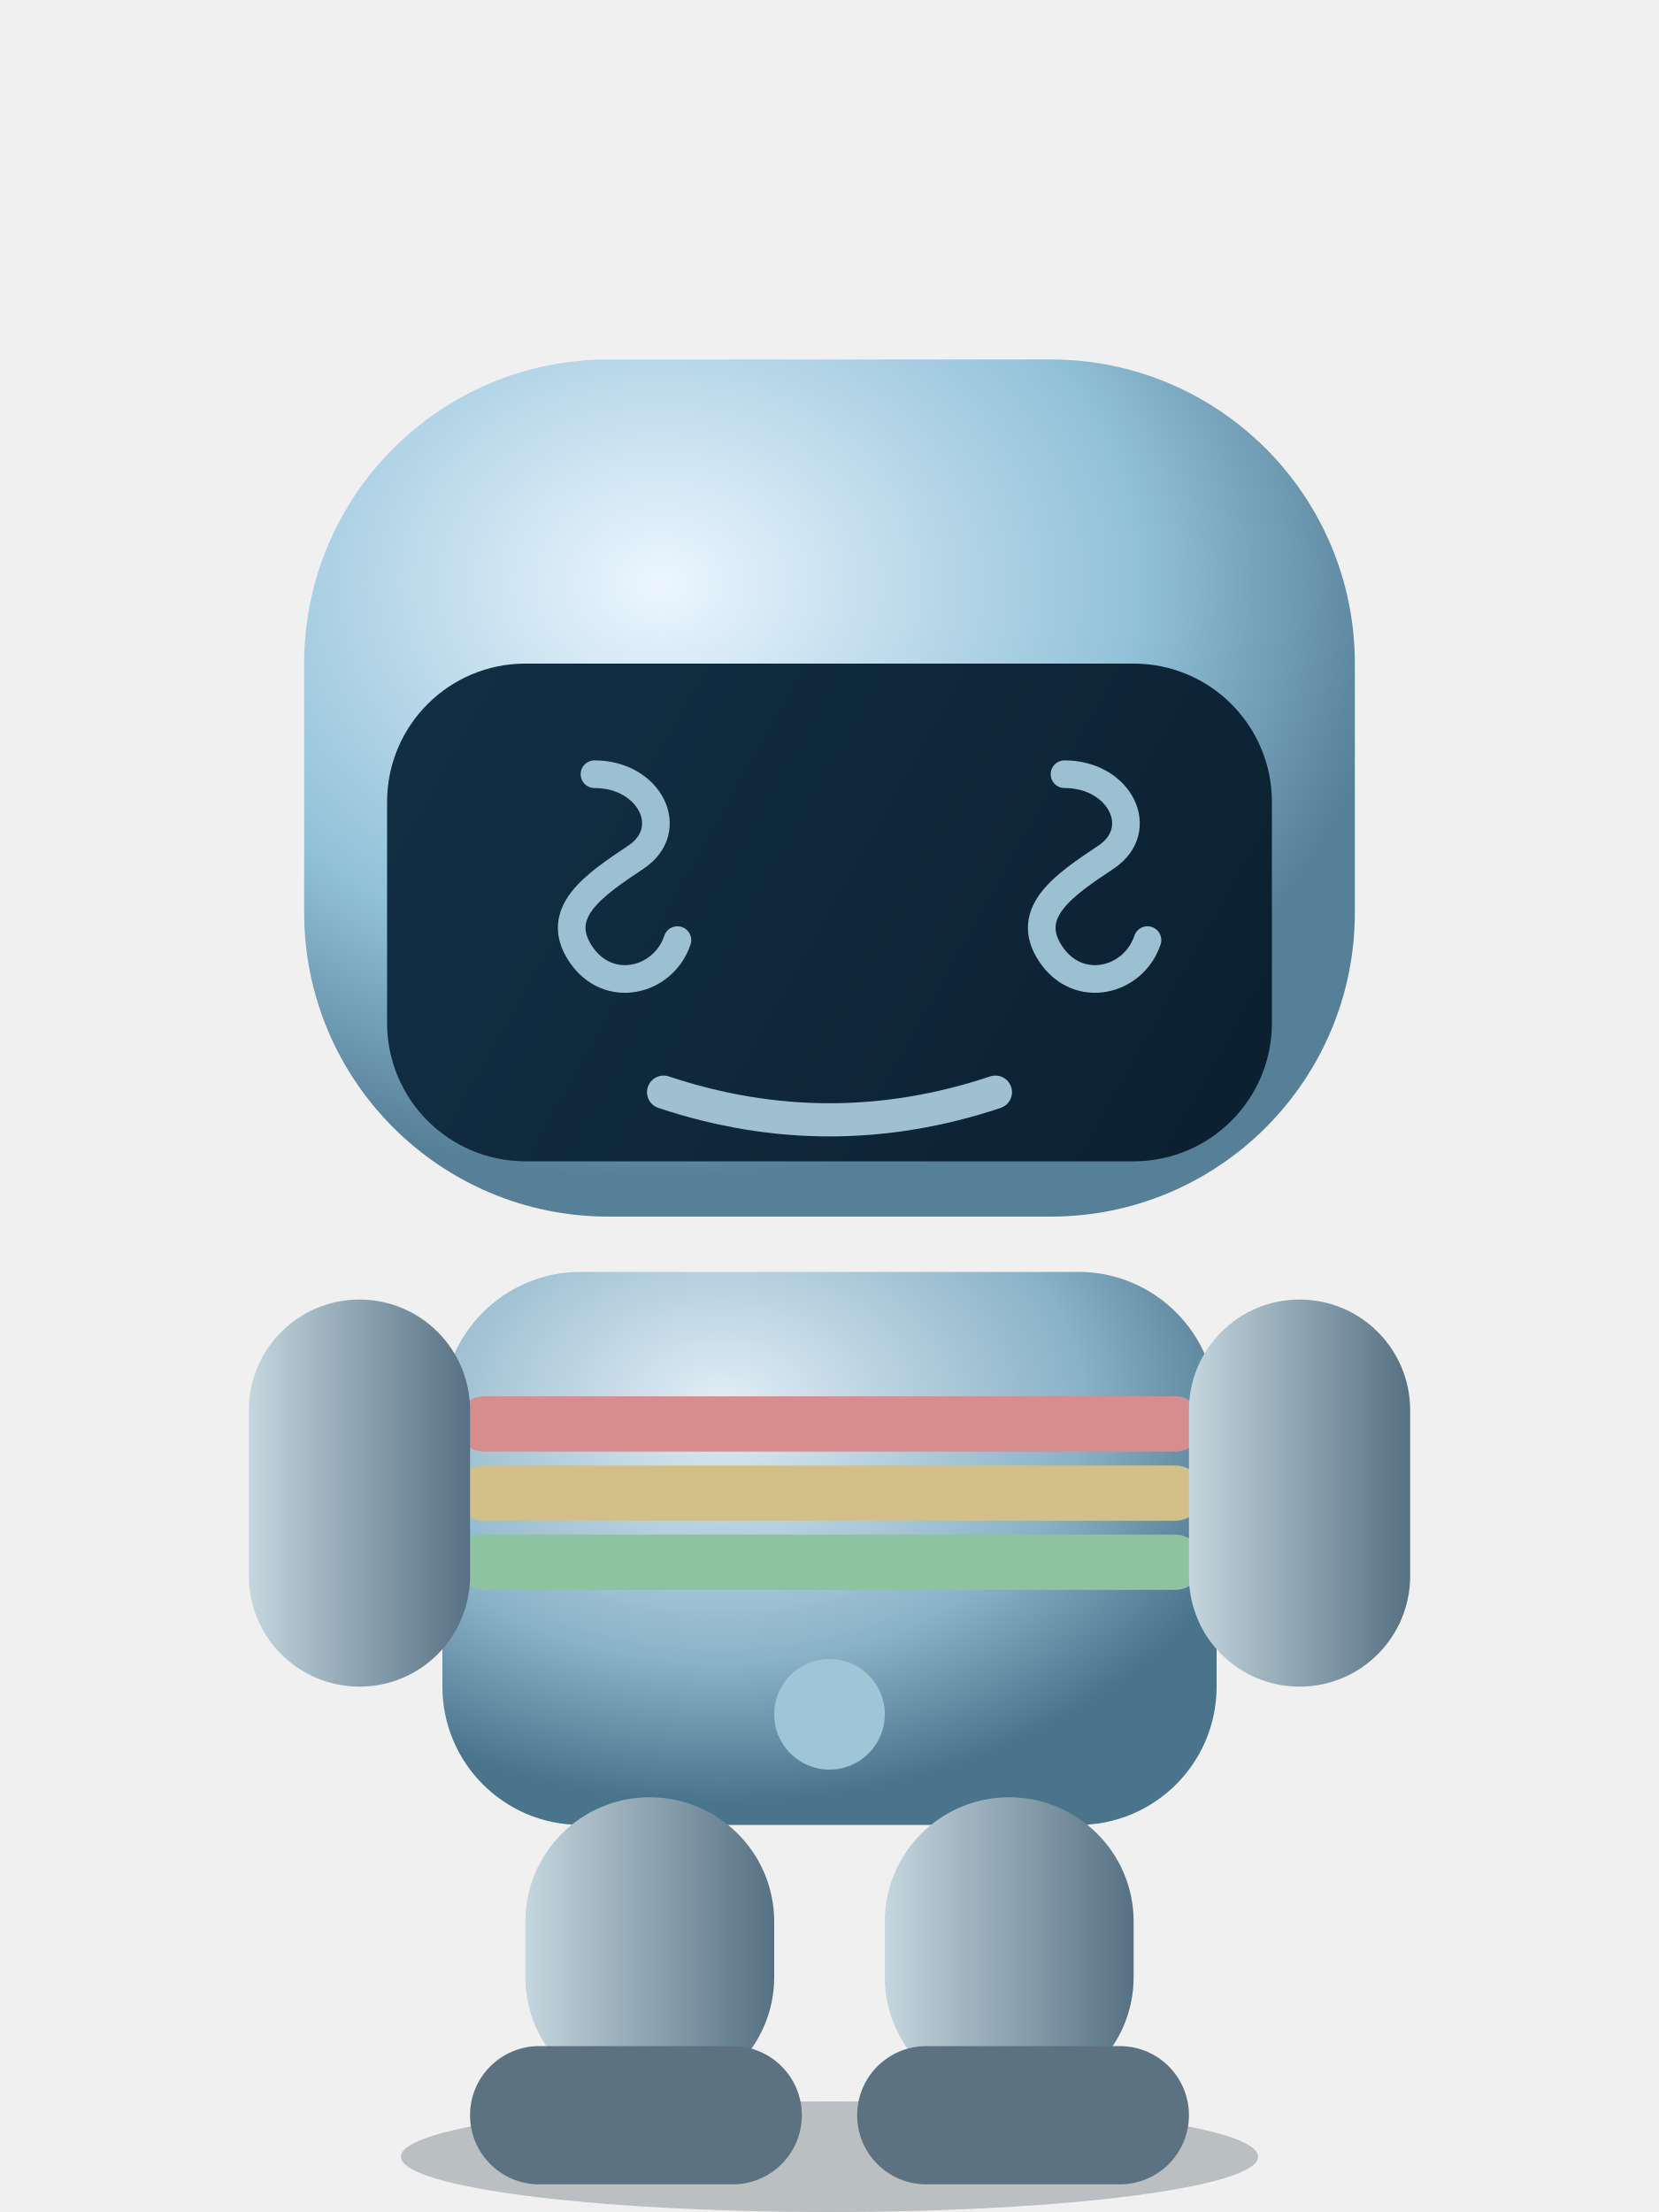
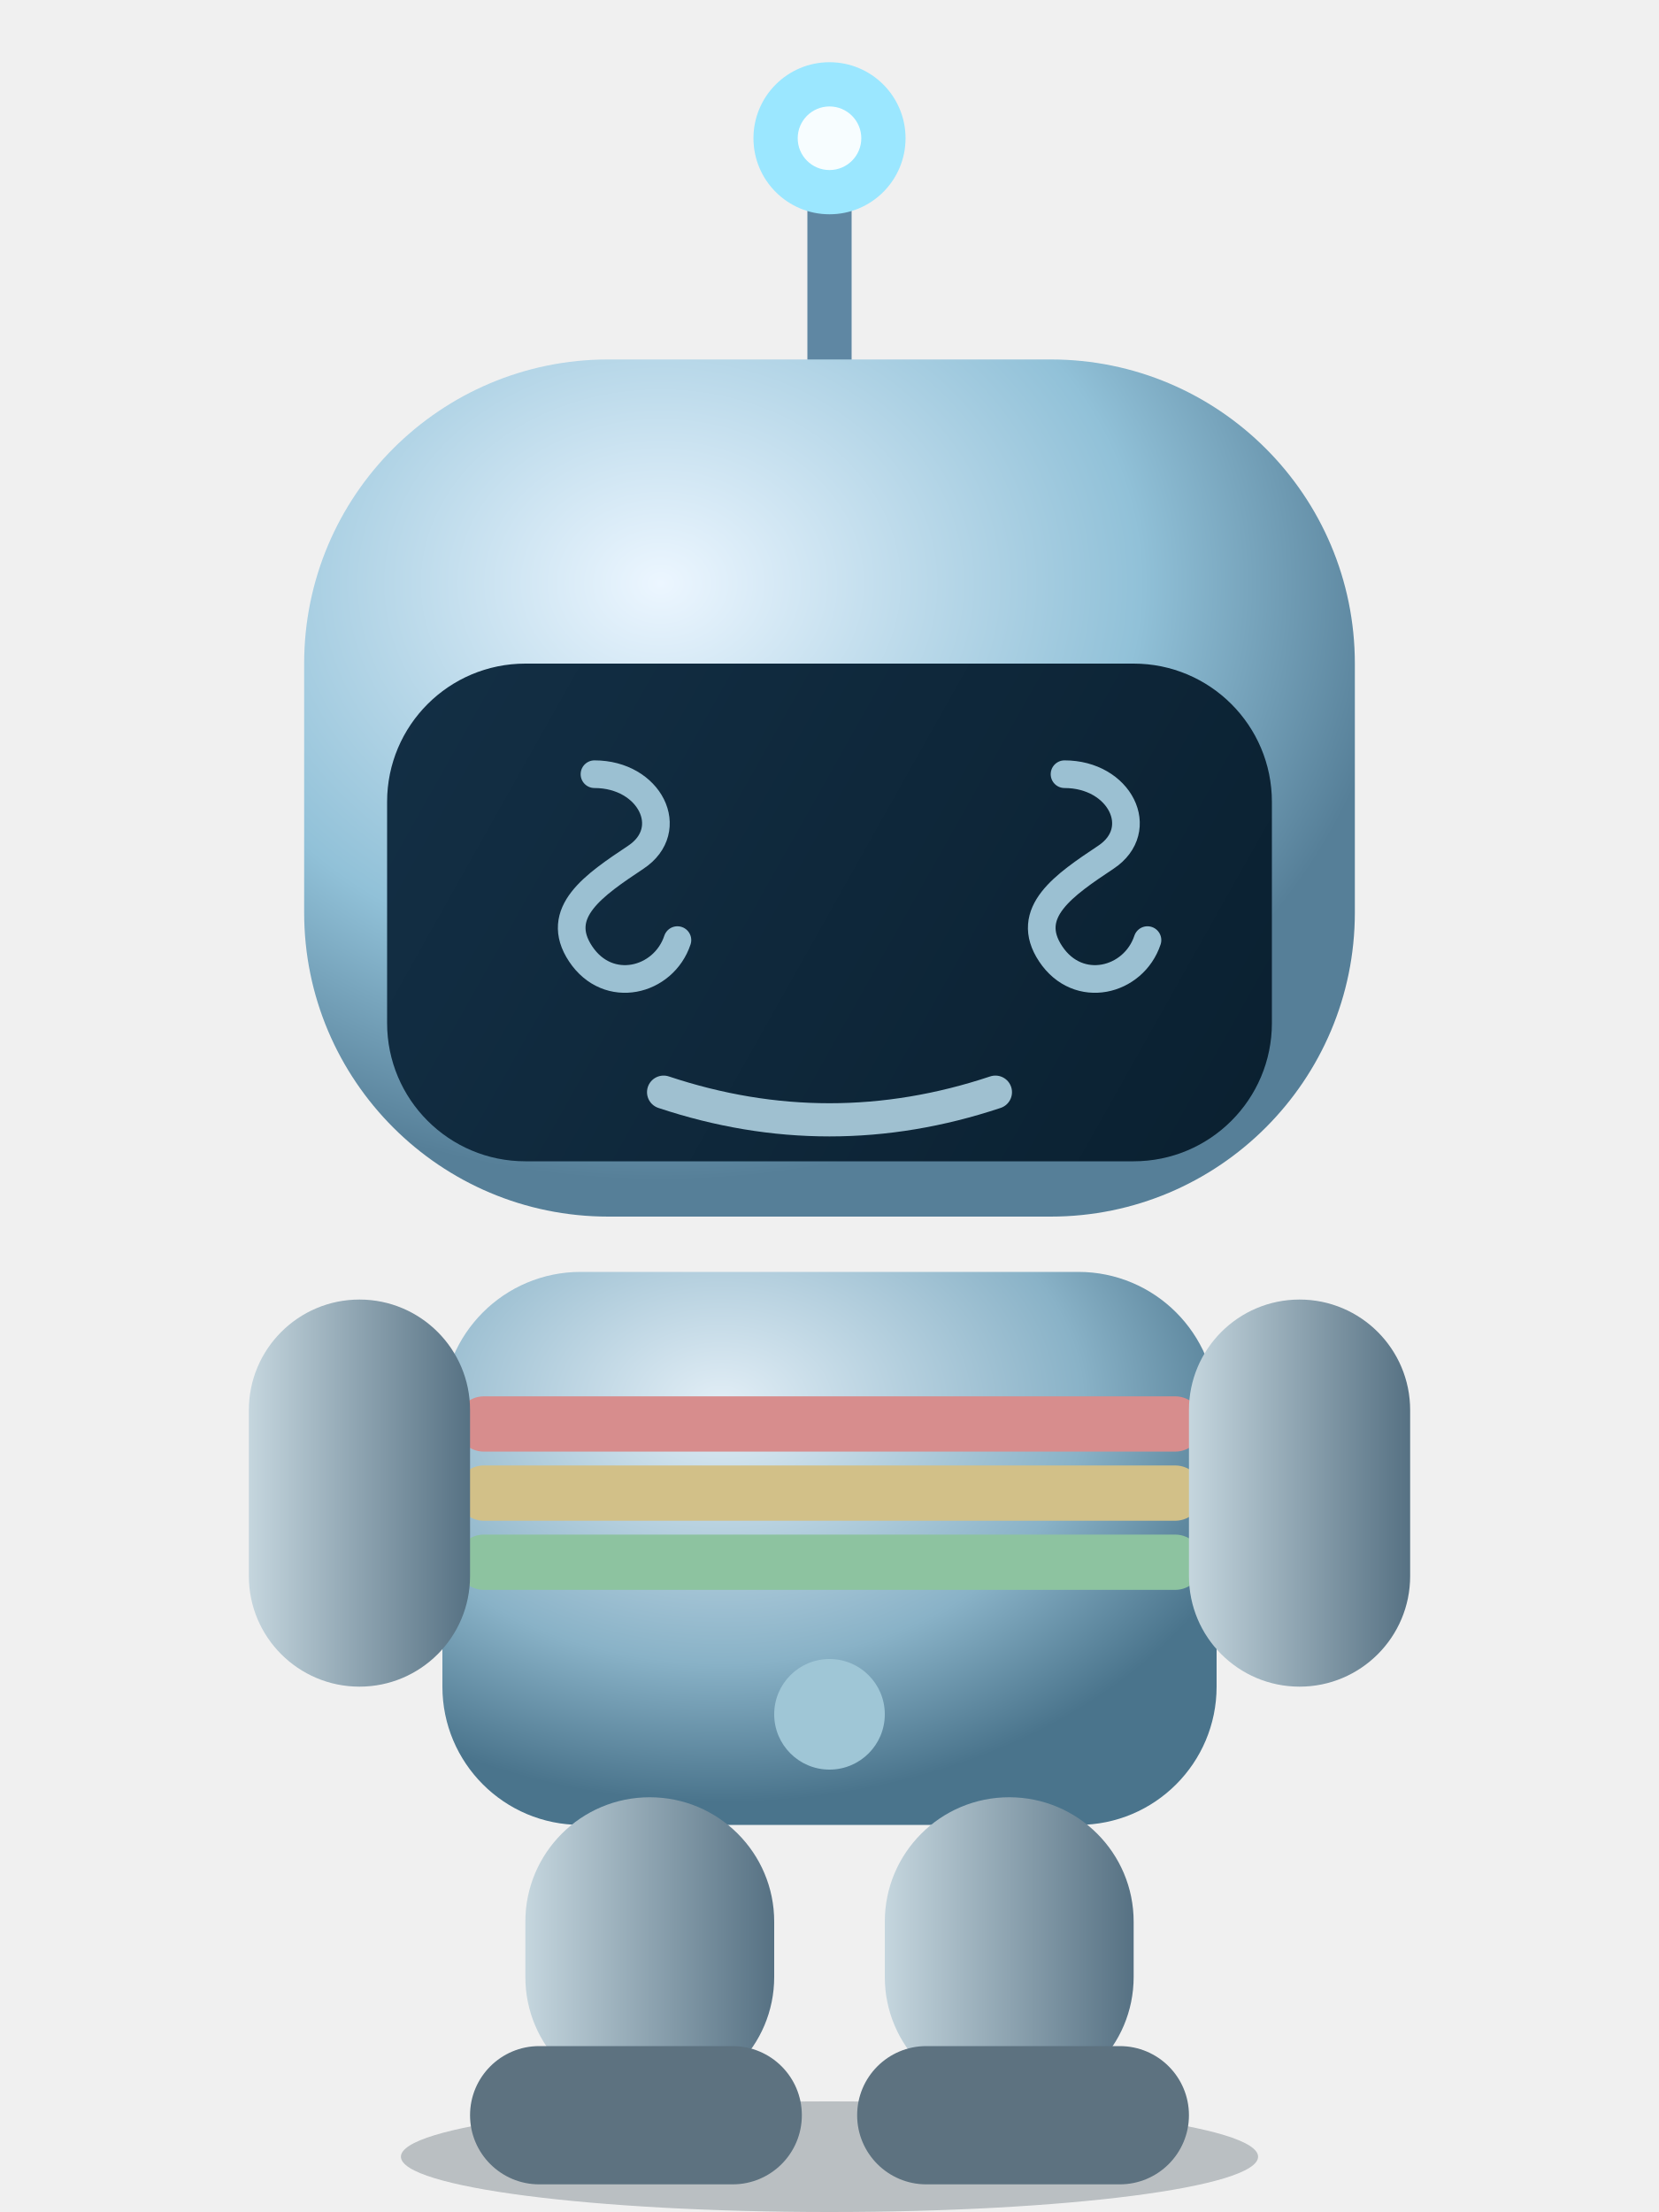
<svg xmlns="http://www.w3.org/2000/svg" width="120" height="160" viewBox="0 0 120 160" fill="none">
  <defs>
    <radialGradient id="head" cx="34%" cy="26%" r="70%">
      <stop offset="0%" stop-color="#ecf6ff" />
      <stop offset="65%" stop-color="#91c1d8" />
      <stop offset="100%" stop-color="#567f98" />
    </radialGradient>
    <radialGradient id="body" cx="36%" cy="24%" r="72%">
      <stop offset="0%" stop-color="#e2eef6" />
      <stop offset="65%" stop-color="#89b2c7" />
      <stop offset="100%" stop-color="#4a748c" />
    </radialGradient>
    <linearGradient id="visor" x1="28" y1="48" x2="92" y2="84" gradientUnits="userSpaceOnUse">
      <stop offset="0%" stop-color="#132f45" />
      <stop offset="100%" stop-color="#0a2030" />
    </linearGradient>
    <linearGradient id="limb" x1="0" y1="0" x2="1" y2="0">
      <stop offset="0%" stop-color="#c5d6de" />
      <stop offset="100%" stop-color="#567183" />
    </linearGradient>
  </defs>
  <ellipse cx="60" cy="156" rx="31" ry="4" fill="#102331" fill-opacity="0.24" />
  <g>
+     <path d="M60 26 L60 12" stroke="#5f87a3" stroke-width="3.2" stroke-linecap="round" />
+     <circle cx="60" cy="10" r="5.5" fill="#9be7ff" />
+     <circle cx="60" cy="10" r="2.3" fill="#ffffff" fill-opacity="0.92" />
    <rect x="22" y="26" width="76" height="62" rx="22" fill="url(#head)" />
    <rect x="28" y="48" width="64" height="36" rx="10" fill="url(#visor)" />
    <path d="M43 56 C47 56 49 60 46 62 C43 64 40 66 42 69 C44 72 48 71 49 68" stroke="#9bc0d2" stroke-width="2" stroke-linecap="round" fill="none" />
    <path d="M77 56 C81 56 83 60 80 62 C77 64 74 66 76 69 C78 72 82 71 83 68" stroke="#9bc0d2" stroke-width="2" stroke-linecap="round" fill="none" />
    <path d="M48 79 Q60 83 72 79" stroke="#9fc0d0" stroke-width="2.4" stroke-linecap="round" />
    <rect x="32" y="92" width="56" height="40" rx="10" fill="url(#body)" />
    <rect x="33" y="101" width="54" height="4" rx="2" fill="#d78d8d" />
    <rect x="33" y="106" width="54" height="4" rx="2" fill="#d2c088" />
    <rect x="33" y="111" width="54" height="4" rx="2" fill="#8dc3a0" />
    <circle cx="60" cy="124" r="4" fill="#9fc6d6" />
    <rect x="18" y="94" width="16" height="28" rx="8" fill="url(#limb)" />
    <rect x="86" y="94" width="16" height="28" rx="8" fill="url(#limb)" />
    <rect x="38" y="130" width="18" height="22" rx="9" fill="url(#limb)" />
    <rect x="64" y="130" width="18" height="22" rx="9" fill="url(#limb)" />
    <rect x="34" y="148" width="24" height="10" rx="5" fill="#5d7280" />
    <rect x="62" y="148" width="24" height="10" rx="5" fill="#5d7280" />
  </g>
</svg>
